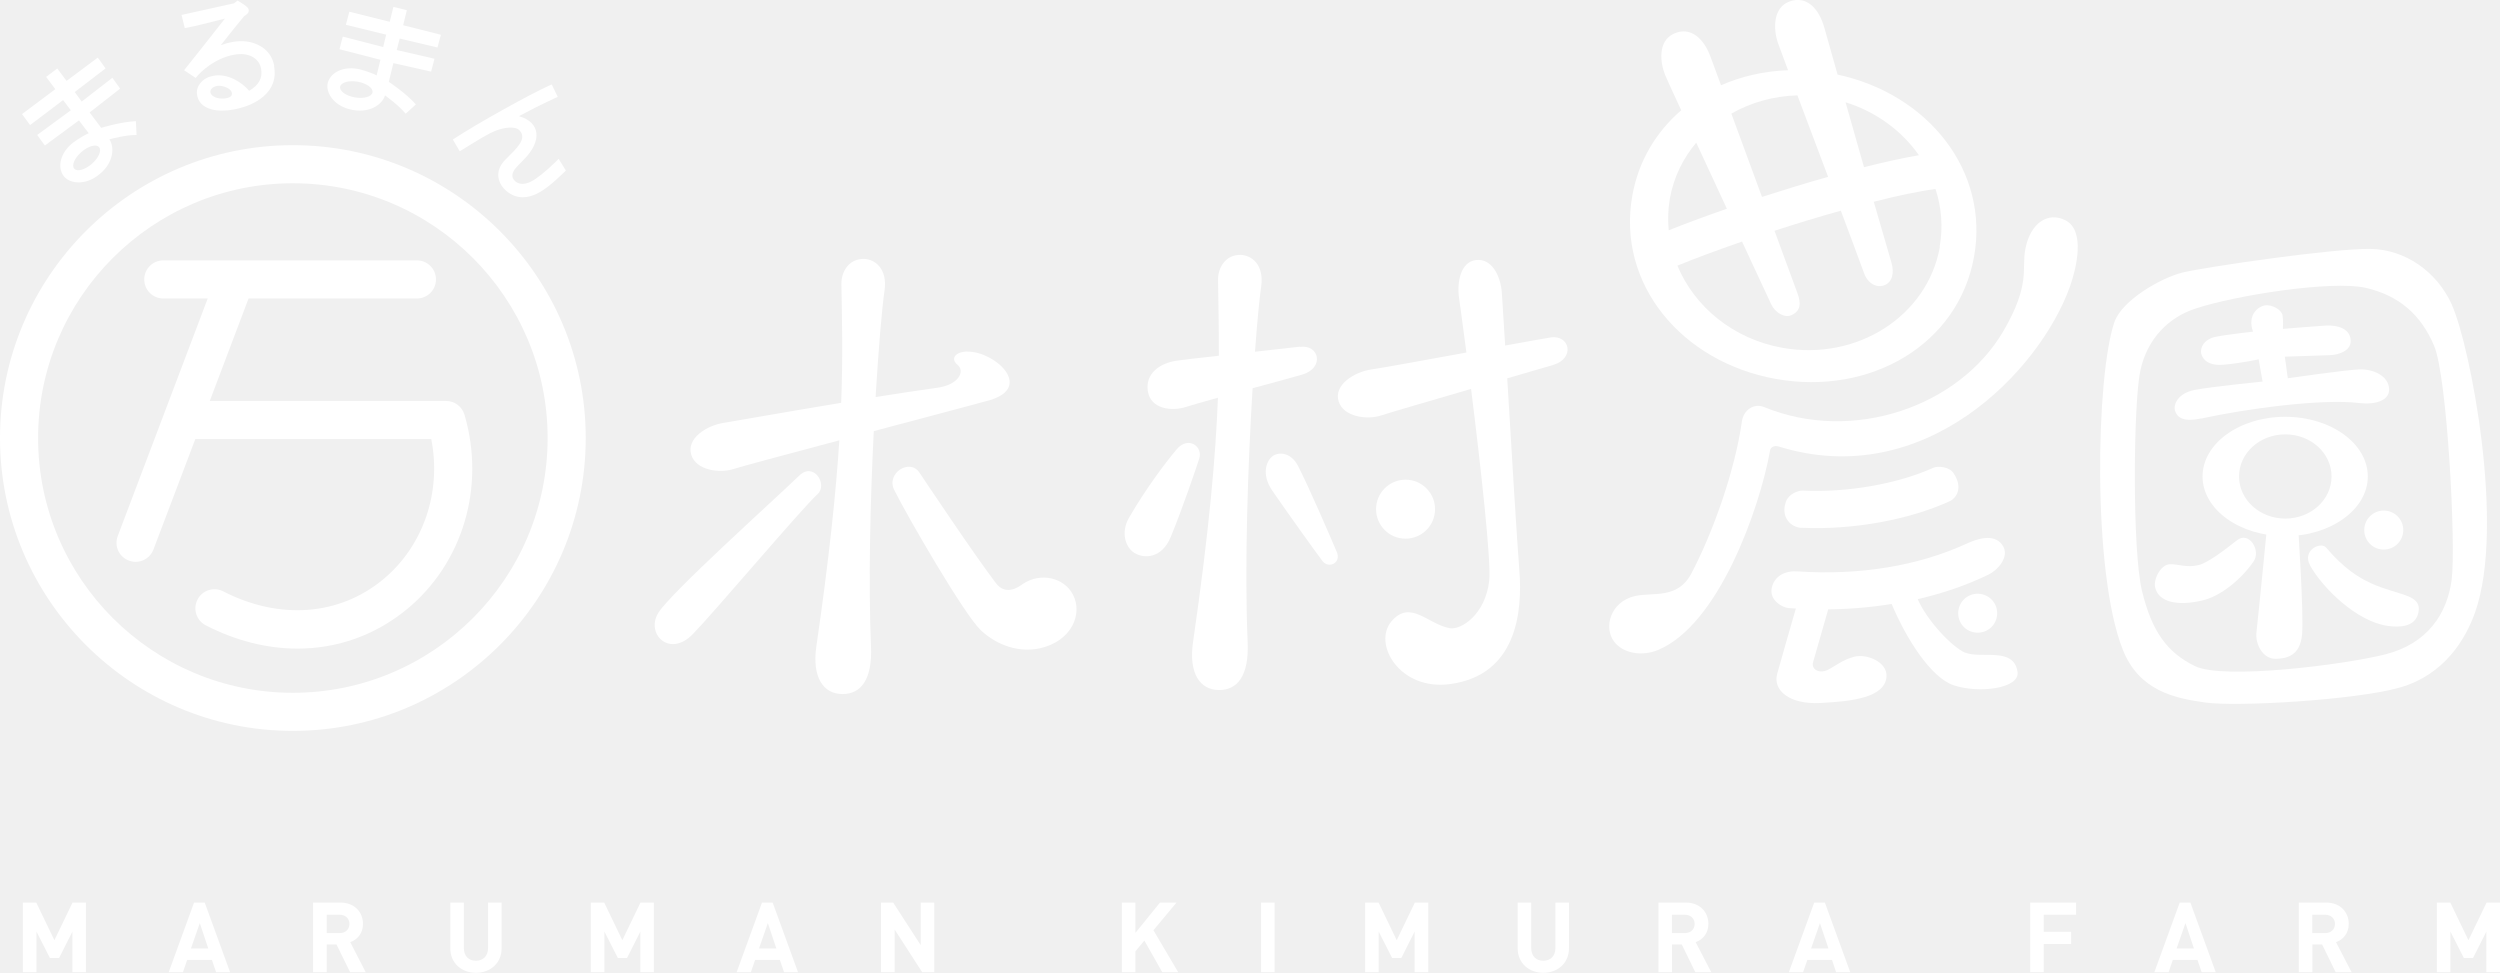
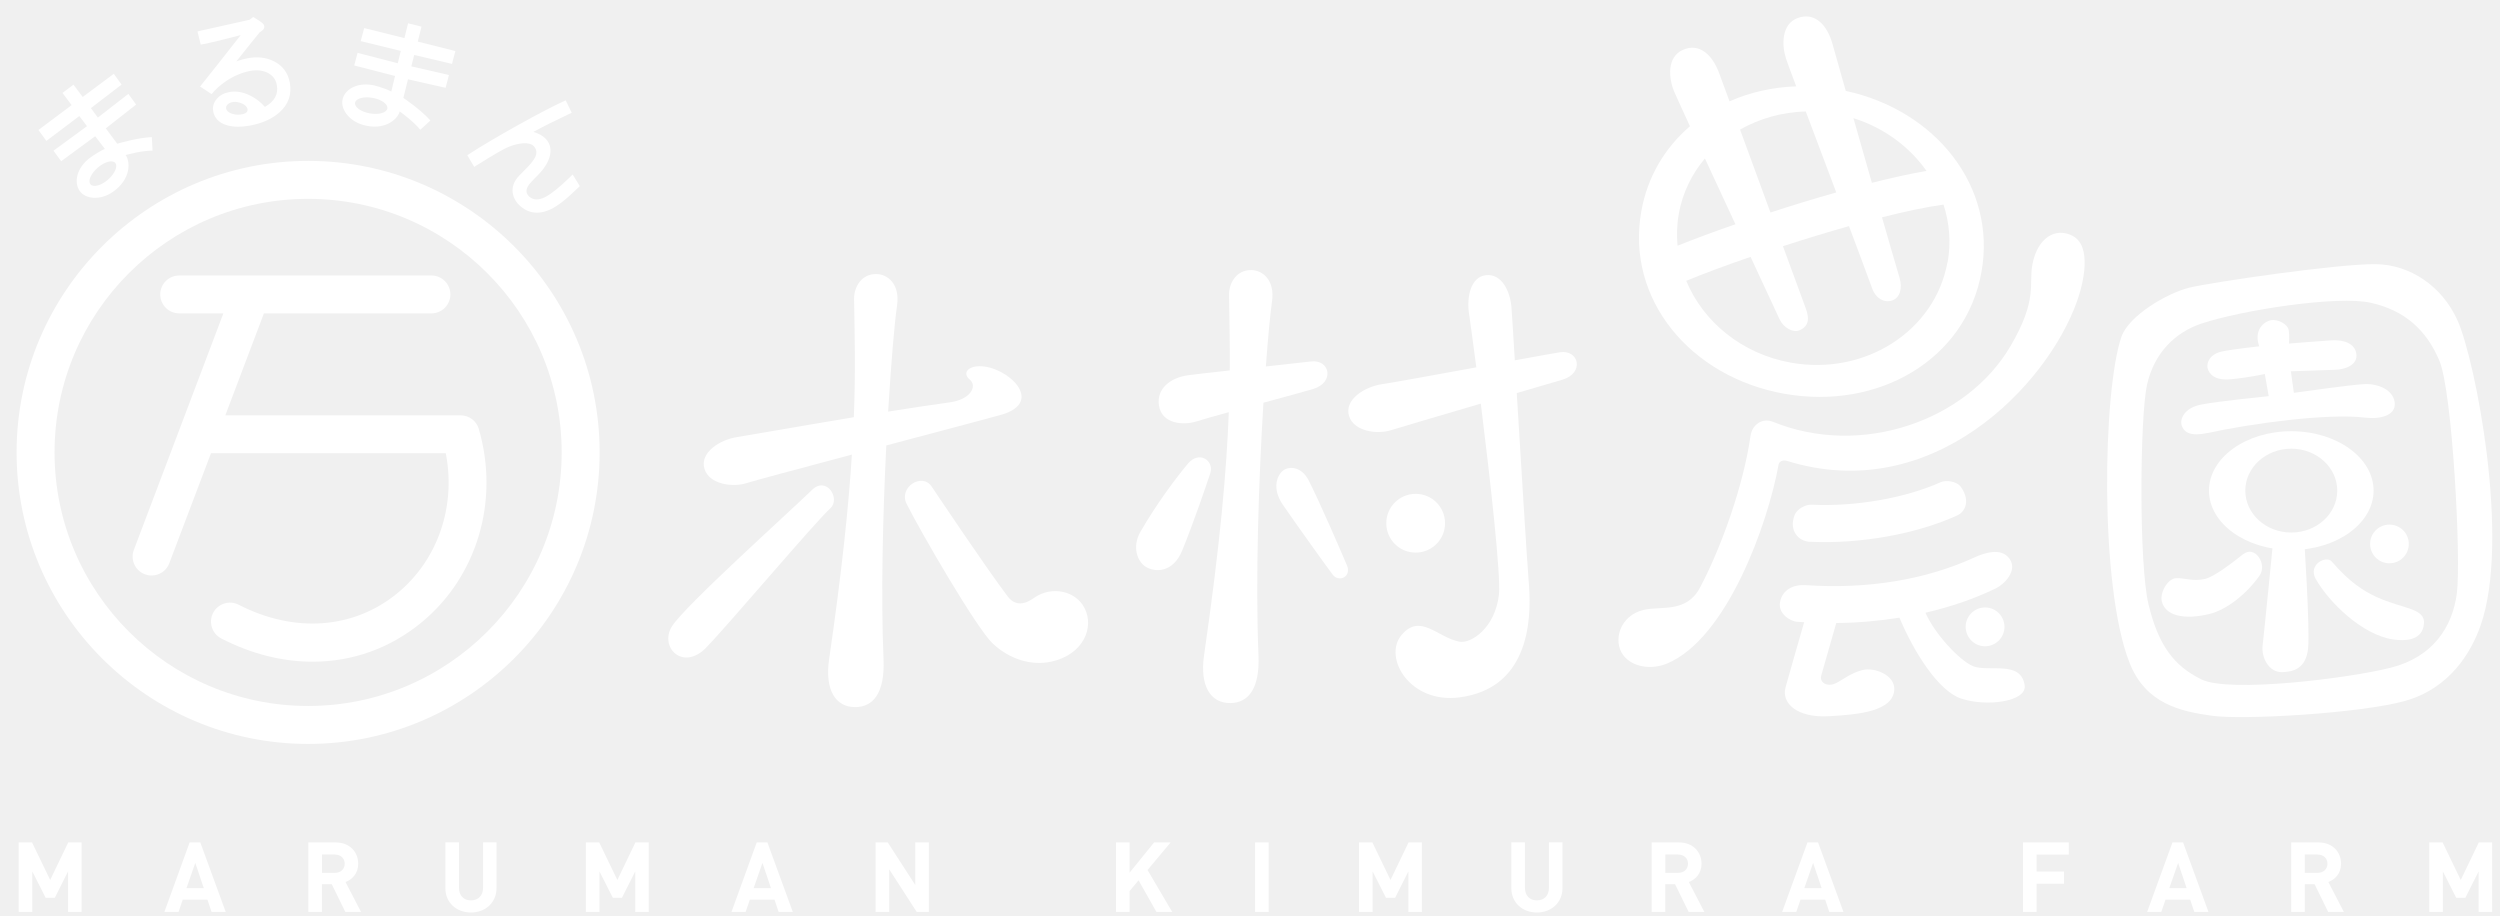
- <svg xmlns="http://www.w3.org/2000/svg" id="_レイヤー_1" data-name=" レイヤー 1" viewBox="0 0 217.85 84.77">
+ <svg xmlns="http://www.w3.org/2000/svg" id="_レイヤー_1" version="1.1" viewBox="0 0 308.9 113.18">
  <defs>
    <style>
-       .cls-1 {
+       .st0 {
        fill: #fff;
      }
    </style>
  </defs>
+   <path class="st0" d="M219,52.09c10.94,4.5,24.01-.09,29.42-9.33,3.41-5.82,2.22-7.63,2.71-10.12.63-3.24,2.81-4.58,4.92-3.52,2.48,1.25,1.39,5.85.59,8.1-3.71,10.45-17.94,25.3-35.83,19.73-.53-.17-.99.08-1.05.46-1.3,7.25-6.36,21.49-13.79,24.58-1.92.8-4.27.45-5.39-1.02-1.33-1.75-.47-4.93,2.55-5.62,2.16-.49,5.24.42,6.92-2.74,2.64-4.98,5.38-12.65,6.24-18.74.21-1.46,1.53-2.26,2.73-1.76l-.02-.02Z" />
+   <path class="st0" d="M223.63,66.95c-1.36-.06-2.63-1.34-1.9-3.28.32-.84,1.43-1.34,2.08-1.31,5.43.27,11.63-.82,16.01-2.79.58-.26,1.95-.15,2.48.61,1.33,1.92.26,3.18-.39,3.47-5.06,2.33-12.05,3.59-18.27,3.29h0Z" />
+   <path class="st0" d="M243.78,82.31c-1.66-.69-4.74-4-5.87-6.6,3.1-.72,6.04-1.72,8.73-3.03,1-.49,2.71-2.18,1.65-3.65-1.05-1.46-3.23-.66-4.36-.14-5.93,2.72-13.13,3.94-20.82,3.41-1.49-.1-2.85.54-3.16,2.05s1.31,2.42,2.09,2.48c.29.02.59.04.88.05-.67,2.34-1.92,6.65-2.3,8.05-.54,1.95,1.42,3.77,5.27,3.57s8-.63,8.17-3.27c.11-1.81-2.44-2.81-3.92-2.44-1.48.37-2.49,1.24-3.33,1.64-1.07.5-2.02-.12-1.78-.95.45-1.58,1.36-4.75,1.86-6.5,2.68-.02,5.29-.26,7.81-.66,1.79,4.29,4.82,9.05,7.6,9.99,3.14,1.06,8.16.39,7.87-1.63-.46-3.16-4.48-1.58-6.42-2.38h.03Z" />
+   <path class="st0" d="M247.67,77.57c-.06,1.32-1.19,2.34-2.51,2.28-1.32-.06-2.34-1.19-2.28-2.51s1.19-2.34,2.51-2.28c1.32.06,2.34,1.19,2.28,2.51Z" />
+   <path class="st0" d="M178.55,64.65c0,2-1.62,3.63-3.63,3.63s-3.63-1.62-3.63-3.63,1.62-3.63,3.63-3.63,3.63,1.62,3.63,3.63Z" />
+   <path class="st0" d="M297.63,67.21c0,1.32-1.07,2.39-2.39,2.39s-2.39-1.07-2.39-2.39,1.07-2.39,2.39-2.39,2.39,1.07,2.39,2.39Z" />
+   <path class="st0" d="M303.64,39.57c-1.89-4.21-5.86-6.87-10.06-6.93-4.6-.07-20.28,2.23-23.05,2.9-2.76.67-7.49,3.46-8.4,6.06-2.29,6.54-2.77,30.82,1.01,40.33,2.01,5.06,6.32,5.97,10.17,6.51,3.84.54,18.34-.29,23.87-1.84,5.53-1.55,8.15-6.01,9.3-9.25,3.75-10.57-.62-32.83-2.83-37.77h-.01ZM303.57,73.3c-.54,4.18-2.97,7.89-8.16,9.2-5.19,1.32-19.96,3.14-23.4,1.45s-5.33-4.26-6.54-9.28c-1.21-5.02-1.06-23.24-.18-27.15.88-3.91,3.48-6.46,6.72-7.54,4.99-1.66,16.86-3.51,20.97-2.56,4.11.94,6.81,3.3,8.43,7.15,1.62,3.84,2.7,24.55,2.16,28.73Z" />
+   <path class="st0" d="M272.8,53.5c5.41-1.18,14.79-2.46,19.4-1.9,1.97.24,3.73-.3,3.7-1.68-.04-1.7-2.02-2.54-3.75-2.46s-8.72,1.08-8.72,1.08l-.37-2.66s4.47-.16,5.49-.19c1.15-.03,2.81-.56,2.6-1.99-.19-1.24-1.49-1.74-3.07-1.65-1.58.1-5.25.4-5.25.4,0,0,.07-1.01-.04-1.68-.11-.67-1.28-1.35-2.15-1.21s-2.21,1.19-1.49,3.23c0,0-3.22.35-4.61.64-1.39.29-1.96,1.31-1.76,2.09.2.77.97,1.5,2.76,1.35,2.27-.2,4.3-.66,4.3-.66l.48,2.74s-6.25.62-8.35,1.04c-2.11.41-2.63,1.82-2.41,2.54.3.99,1.24,1.4,3.24.96h0Z" />
+   <path class="st0" d="M283.11,53.28c-5.61,0-10.17,3.29-10.17,7.34s4.55,7.34,10.17,7.34,10.17-3.29,10.17-7.34-4.55-7.34-10.17-7.34ZM283.11,65.8c-3.14,0-5.68-2.32-5.68-5.18s2.54-5.18,5.68-5.18,5.68,2.32,5.68,5.18-2.54,5.18-5.68,5.18Z" />
+   <path class="st0" d="M280.97,65.85s-1.21,12.38-1.4,13.9c-.18,1.52.79,3.33,2.38,3.3,1.41-.03,2.99-.42,3.24-2.97.24-2.55-.5-13.62-.5-13.62l-3.71-.61h-.01Z" />
+   <path class="st0" d="M286.16,71.58c1.61,2.84,5.72,6.87,9.53,7.43,1.55.23,3.39.09,3.76-1.58.53-2.37-2.4-2.08-5.86-3.69-1.49-.69-3.27-1.78-5.49-4.37-.65-.76-3,.35-1.95,2.22h0Z" />
+   <path class="st0" d="M277.17,68.47c-1.56,1.25-3.62,2.79-4.71,3.06-1.52.36-2.53-.15-3.59-.09-1.06.06-2.01,1.82-1.76,2.85.43,1.8,2.73,2.32,5.82,1.59,2.23-.52,4.71-2.55,6.27-4.77.97-1.39-.57-3.79-2.03-2.63h0Z" />
+   <path class="st0" d="M228.06,11.22c-.92-3.24-1.55-5.48-1.64-5.8-.66-2.35-2.19-3.96-4.28-3.2-2.06.75-1.99,3.38-1.46,5.03.09.29.56,1.55,1.26,3.42-2.93.1-5.73.74-8.24,1.85-.71-1.93-1.19-3.23-1.28-3.48-.84-2.29-2.48-3.79-4.5-2.87-2,.9-1.73,3.53-1.07,5.12.15.36.89,1.99,1.96,4.31-3.06,2.63-5.25,6.2-6.01,10.51-1.94,10.84,6.05,20.47,17.66,22.54s22.44-4.2,24.37-15.04c1.89-10.56-5.66-19.99-16.78-22.38h.01ZM238.03,21.12c-1.98.34-4.28.85-6.74,1.47-.8-2.79-1.58-5.53-2.28-7.99,3.79,1.19,6.92,3.53,9.02,6.51h0ZM223.12,13.77c1.08,2.87,2.41,6.4,3.77,10.01-2.7.76-5.47,1.61-8.13,2.48-1.3-3.55-2.65-7.21-3.76-10.25,2.4-1.36,5.18-2.16,8.12-2.24ZM207.42,26.46c.47-2.61,1.61-4.95,3.24-6.88,1.17,2.52,2.48,5.36,3.77,8.13-2.72.94-5.18,1.86-7.15,2.65-.12-1.28-.09-2.58.15-3.9h-.01ZM240.63,32.39c-1.52,8.5-10.18,14.06-19.35,12.42-6.08-1.09-10.84-5.07-12.93-10.11,2.07-.86,4.85-1.9,7.95-2.96,1.47,3.17,2.77,5.96,3.57,7.68.51,1.1,1.68,1.73,2.48,1.39,1.21-.53,1.21-1.51.77-2.71-.65-1.76-1.67-4.53-2.82-7.68,2.68-.87,5.47-1.72,8.16-2.48,1.03,2.74,2.02,5.39,2.87,7.71.48,1.29,1.55,1.8,2.48,1.47.97-.35,1.27-1.51.9-2.79-.67-2.26-1.41-4.83-2.17-7.48,2.9-.73,5.53-1.29,7.6-1.57.73,2.25.95,4.67.51,7.12h-.02Z" />
+   <path class="st0" d="M121.02,45.25c-1.46.02-2.13.87-1.19,1.66.95.79.12,2.46-2.51,2.81-2.19.3-4.83.7-7.58,1.14.37-6.11.79-11.02,1.1-13.12.38-2.67-1.19-3.86-2.54-3.88-1.84-.03-2.79,1.57-2.77,3.1.07,4.38.2,8.74-.03,14.59-6.98,1.16-13.56,2.33-14.39,2.45-2.08.3-4.7,1.89-4.06,3.95.6,1.91,3.5,2.3,5.24,1.73.76-.25,6.55-1.8,12.97-3.51-.4,6.33-1.22,14.33-2.82,25.32-.54,3.75.8,5.89,3.22,5.88,2.23,0,3.68-1.74,3.51-5.88-.34-7.95-.08-17.92.34-26.45,7-1.86,13.61-3.61,14.27-3.81,5.44-1.62.57-6.03-2.77-5.98h0Z" />
+   <path class="st0" d="M192.73,43.53c-.42.06-2.66.46-5.56.99-.21-3.43-.36-5.94-.41-6.52-.17-2.11-1.26-4.22-3.17-4-1.91.23-2.36,2.77-2.09,4.65.23,1.59.55,3.96.91,6.74-5.19.95-10.59,1.93-11.66,2.08-2.08.3-4.7,1.89-4.06,3.94.6,1.91,3.5,2.3,5.24,1.73.89-.29,6.04-1.8,11.04-3.27,1.2,9.63,2.49,21.31,2.24,23.59-.47,4.18-3.48,6.08-4.86,5.83-2.74-.51-4.86-3.59-7.18-.82-2.32,2.77,1.04,8.54,7.23,7.69,8.09-1.1,8.95-8.71,8.5-14.12-.25-3.11-.95-14.65-1.49-23.47,2.91-.85,5.2-1.52,5.66-1.66,2.71-.82,2.06-3.73-.34-3.39h0Z" />
+   <path class="st0" d="M87.26,80.02c-2.88,2.96-5.86-.07-4.22-2.65,1.65-2.58,14.24-13.87,17.3-16.84,1.8-1.75,3.53,1.09,2.28,2.25-2.07,1.91-12.55,14.35-15.37,17.24h.01Z" />
+   <path class="st0" d="M112.03,62.27c1.64,3.3,8.63,15.38,10.65,17.26,2.02,1.89,4.73,2.79,7.28,2.21,3.87-.87,5.29-4.19,4.05-6.6-1.09-2.14-4.01-2.76-6.15-1.33-.32.21-2.03,1.62-3.33-.09-2.77-3.67-8.51-12.26-9.42-13.61-1.19-1.76-4.11.1-3.09,2.15h0Z" />
+   <path class="st0" d="M161.92,44.67c-.53.07-2.84.32-5.51.61.27-3.69.55-6.56.76-8.03.38-2.67-1.19-3.86-2.54-3.88-1.84-.03-2.79,1.57-2.77,3.1.04,2.96.12,5.9.09,9.3-2.37.26-4.42.49-5.19.6-2.08.3-3.88,1.6-3.56,3.73.34,2.27,3,2.52,4.74,1.94.55-.18,2.05-.61,3.89-1.11-.26,7-1.04,16.13-3.06,30.06-.54,3.75.8,5.89,3.22,5.88,2.23,0,3.68-1.74,3.51-5.88-.4-9.5.04-21.88.61-31.23,2.87-.78,5.52-1.5,6.15-1.7,2.71-.82,2.06-3.73-.34-3.39Z" />
+   <path class="st0" d="M146.77,57.3c-1.47,1.76-3.84,4.91-5.86,8.41-1.06,1.84-.39,3.67.66,4.32,1.23.76,3.39.67,4.48-1.96,1.47-3.57,3.1-8.41,3.5-9.62.49-1.5-1.36-2.85-2.78-1.15Z" />
+   <path class="st0" d="M166.43,69.86c-.68-1.61-3.35-7.8-4.73-10.5-.88-1.72-2.37-1.77-3.11-1.26-.73.51-1.52,2.17-.08,4.27,1.67,2.43,5.58,7.89,6.18,8.66.73.94,2.34.26,1.74-1.18h0Z" />
+   <path class="st0" d="M38.07,91.92c-19.86,0-36.02-16.16-36.02-36.02S18.21,19.88,38.07,19.88s36.02,16.16,36.02,36.02-16.16,36.02-36.02,36.02ZM38.07,24.57c-17.28,0-31.33,14.05-31.33,31.33s14.05,31.33,31.33,31.33,31.33-14.05,31.33-31.33-14.05-31.33-31.33-31.33Z" />
+   <path class="st0" d="M59.17,53.01c-.29-1-1.21-1.69-2.25-1.69h-29.08l4.77-12.6h20.7c1.29,0,2.34-1.05,2.34-2.34s-1.05-2.34-2.34-2.34h-31.17c-1.29,0-2.34,1.05-2.34,2.34s1.05,2.34,2.34,2.34h5.46l-11.06,29.22c-.46,1.21.15,2.56,1.36,3.02.27.1.55.15.83.15.95,0,1.84-.58,2.19-1.52l5.15-13.59h29.01c1.28,6.53-.96,13.16-5.96,17.28-5.4,4.45-12.74,4.99-19.63,1.44-1.15-.59-2.56-.14-3.16,1.01-.59,1.15-.14,2.56,1.01,3.16,3.73,1.92,7.57,2.87,11.29,2.87,4.88,0,9.55-1.63,13.46-4.86,6.88-5.67,9.65-15.05,7.07-23.9h0Z" />
+   <path class="st0" d="M65.88,16.31c1.23-.67,2.7-1.41,4.4-2.21l.36-.17-.74-1.53-.35.16c-1.23.56-3.11,1.54-5.59,2.92-2.5,1.4-4.48,2.57-5.9,3.49l-.32.21.85,1.44.35-.22c1.96-1.22,3.28-2.01,3.95-2.27,1.07-.43,2.53-.69,3.09-.04.89,1.02-.37,2.15-1.76,3.54-1.52,1.51-.82,3.08.07,3.84.63.54,1.31.81,2.06.81.53,0,1.09-.14,1.67-.41.89-.42,2-1.29,3.39-2.65l.23-.22-.88-1.44-.36.35c-1.28,1.25-2.32,2.08-3.09,2.47-.79.37-1.42.34-1.91-.08-.62-.54-.3-1.19.11-1.67.2-.23.52-.56.95-.99,2.29-2.31,2.03-4.6-.56-5.34h-.02Z" />
+   <path class="st0" d="M18.85,18.63c0-.18-.09-1.69-.09-1.69-1.84.08-4.27.82-4.27.82l-1.42-1.9,3.75-2.94-.96-1.32-3.77,2.93-.86-1.17,3.79-2.91-.96-1.33-3.84,2.86-1.14-1.52-1.36,1.02,1.13,1.51-4.1,3.07.98,1.35,4.07-3.07.95,1.25-4.14,3.03.95,1.3,4.2-3.09,1.2,1.57c-.3.1-1.36.73-1.9,1.14-1.51,1.16-2,2.92-1.21,4.06.68.98,2.52,1.23,4.14.08,2.15-1.53,2.16-3.64,1.53-4.53.36-.09,2.03-.54,3.35-.54l-.02.02ZM13.35,22.19c-.84.73-1.81,1-2.17.59-.35-.41.05-1.33.89-2.06s1.81-1,2.17-.59c.35.41-.05,1.33-.89,2.06Z" />
+   <path class="st0" d="M55.85,7.89l.42-1.58-4.65-1.17.46-1.85-1.66-.41-.45,1.83-4.97-1.24-.43,1.61,4.95,1.21-.37,1.53-4.97-1.29-.41,1.56,5.04,1.3-.46,1.92c-.26-.17-1.43-.6-2.09-.75-1.85-.43-3.53.3-3.91,1.63-.33,1.15.64,2.73,2.56,3.26,2.54.7,4.19-.62,4.48-1.68.3.22,1.7,1.24,2.54,2.26.14-.11,1.25-1.14,1.25-1.14-1.22-1.38-3.34-2.79-3.34-2.79l.57-2.3,4.65,1.05.41-1.58-4.65-1.07.36-1.41,4.65,1.1h.02ZM45.7,14.01c-1.1-.19-1.92-.78-1.83-1.31s1.06-.81,2.16-.61c1.1.19,1.92.78,1.83,1.31-.09.53-1.06.81-2.16.61Z" />
+   <path class="st0" d="M35.79,10.14c-.22-1.15-.86-2.01-1.91-2.55-.96-.49-2.05-.62-3.25-.4-.48.09-.96.22-1.42.39,1.22-1.55,2.19-2.75,2.88-3.59.24-.14.63-.38.56-.77-.04-.23-.23-.44-1.13-.98l-.24-.14-.43.34c-.93.2-2.95.65-6.05,1.35l-.4.09.4,1.63.37-.07c.76-.14,2.26-.5,4.57-1.1-2.19,2.8-3.88,4.93-5.02,6.35l1.43.94c.43-.55,1.02-1.08,1.74-1.58.96-.65,1.97-1.08,2.98-1.28.84-.16,1.58-.08,2.19.22.64.33,1.02.82,1.14,1.5.22,1.14-.27,2.03-1.47,2.72-.49-.57-1.09-1.04-1.79-1.39-.91-.46-1.8-.6-2.64-.44-.63.12-1.14.4-1.5.83-.41.45-.57.99-.45,1.57.11.6.52,1.39,1.78,1.72.4.11.83.16,1.31.16.45,0,.92-.05,1.43-.14,1.53-.29,2.75-.83,3.64-1.62,1.14-.99,1.57-2.25,1.29-3.74v-.02ZM29.01,14.13c-.59-.09-1.07-.39-1.08-.8-.01-.49.68-.86,1.43-.71.97.2,1.35.72,1.2,1.12-.14.37-.95.49-1.55.4h0Z" />
  <g>
-     <path class="cls-1" d="M153.72,35.47c7.75,3.19,17.02-.06,20.85-6.61,2.41-4.13,1.57-5.41,1.92-7.17.45-2.3,1.99-3.25,3.48-2.5,1.76.88.98,4.14.42,5.74-2.63,7.4-12.71,17.92-25.39,13.98-.38-.12-.7.05-.75.32-.92,5.14-4.5,15.22-9.77,17.41-1.36.57-3.03.32-3.82-.72-.95-1.24-.33-3.49,1.81-3.98,1.53-.35,3.71.3,4.9-1.94,1.87-3.53,3.81-8.96,4.42-13.28.15-1.03,1.08-1.6,1.93-1.25h0Z" />
-     <path class="cls-1" d="M156.99,46c-.96-.05-1.86-.95-1.35-2.32.22-.6,1.01-.95,1.47-.93,3.84.19,8.24-.58,11.34-1.98.41-.19,1.38-.1,1.76.43.94,1.36.18,2.25-.28,2.46-3.59,1.65-8.53,2.54-12.95,2.33h.01Z" />
-     <path class="cls-1" d="M171.27,56.89c-1.17-.49-3.36-2.83-4.16-4.68,2.2-.51,4.28-1.22,6.19-2.15.71-.34,1.92-1.55,1.17-2.59s-2.29-.47-3.09-.1c-4.2,1.93-9.3,2.79-14.75,2.42-1.05-.07-2.02.38-2.24,1.45s.93,1.71,1.48,1.75c.21.02.42.03.62.04-.48,1.66-1.36,4.71-1.63,5.7-.38,1.38,1.01,2.67,3.74,2.53,2.73-.14,5.67-.45,5.79-2.31.08-1.28-1.73-1.99-2.78-1.73-1.05.26-1.76.88-2.36,1.16-.76.36-1.43-.08-1.26-.67.32-1.12.96-3.37,1.32-4.61,1.9-.02,3.75-.18,5.53-.47,1.27,3.04,3.42,6.41,5.39,7.08,2.22.75,5.78.28,5.58-1.15-.32-2.24-3.18-1.12-4.55-1.69v.02Z" />
-     <path class="cls-1" d="M174.03,53.52c-.04.94-.84,1.66-1.78,1.61-.94-.04-1.66-.84-1.61-1.78s.84-1.66,1.78-1.61,1.66.84,1.61,1.78Z" />
-     <path class="cls-1" d="M125.05,44.37c0,1.42-1.15,2.57-2.57,2.57s-2.57-1.15-2.57-2.57,1.15-2.57,2.57-2.57,2.57,1.15,2.57,2.57Z" />
-     <path class="cls-1" d="M209.42,46.19c0,.94-.76,1.7-1.7,1.7s-1.7-.76-1.7-1.7.76-1.7,1.7-1.7,1.7.76,1.7,1.7Z" />
-     <path class="cls-1" d="M213.68,26.6c-1.34-2.99-4.15-4.87-7.13-4.91-3.26-.05-14.37,1.58-16.33,2.05-1.96.48-5.31,2.45-5.96,4.3-1.62,4.63-1.96,21.84.72,28.57,1.42,3.58,4.48,4.23,7.2,4.61s12.99-.2,16.91-1.3,5.78-4.26,6.59-6.56c2.65-7.49-.44-23.26-2.01-26.76h.01ZM213.64,50.5c-.38,2.96-2.1,5.59-5.78,6.52s-14.14,2.22-16.58,1.03c-2.44-1.19-3.77-3.02-4.63-6.57-.86-3.56-.75-16.47-.13-19.24.62-2.77,2.47-4.58,4.76-5.34,3.54-1.18,11.94-2.48,14.86-1.82,2.91.67,4.83,2.34,5.97,5.06,1.15,2.72,1.91,17.39,1.53,20.35h0Z" />
-     <path class="cls-1" d="M191.83,36.47c3.83-.84,10.48-1.75,13.74-1.35,1.39.17,2.64-.21,2.62-1.19-.03-1.2-1.43-1.8-2.65-1.74-1.23.06-6.18.77-6.18.77l-.26-1.88s3.17-.11,3.89-.13c.82-.02,1.99-.4,1.84-1.41-.13-.88-1.06-1.23-2.18-1.17-1.12.07-3.72.29-3.72.29,0,0,.05-.72-.03-1.19-.08-.47-.91-.95-1.52-.86-.62.1-1.57.84-1.05,2.29,0,0-2.28.25-3.26.45s-1.39.93-1.25,1.48.69,1.06,1.95.95c1.61-.14,3.05-.47,3.05-.47l.34,1.94s-4.43.44-5.92.73-1.86,1.29-1.71,1.8c.21.7.88.99,2.3.68h0Z" />
-     <path class="cls-1" d="M199.13,36.32c-3.98,0-7.2,2.33-7.2,5.2s3.23,5.2,7.2,5.2,7.2-2.33,7.2-5.2-3.22-5.2-7.2-5.2ZM199.14,45.19c-2.22,0-4.03-1.64-4.03-3.67s1.8-3.67,4.03-3.67,4.03,1.64,4.03,3.67-1.8,3.67-4.03,3.67Z" />
-     <path class="cls-1" d="M197.62,45.22s-.86,8.77-.99,9.85c-.13,1.07.56,2.36,1.68,2.34,1-.02,2.12-.3,2.29-2.1.17-1.81-.36-9.65-.36-9.65l-2.63-.43h.01Z" />
-     <path class="cls-1" d="M201.3,49.28c1.14,2.01,4.06,4.87,6.76,5.26,1.1.16,2.4.07,2.67-1.12.38-1.68-1.7-1.48-4.15-2.61-1.06-.49-2.32-1.26-3.89-3.1-.46-.54-2.13.25-1.38,1.57h0Z" />
-     <path class="cls-1" d="M194.93,47.08c-1.11.88-2.57,1.98-3.34,2.16-1.08.26-1.79-.11-2.54-.07s-1.42,1.29-1.25,2.02c.3,1.28,1.93,1.65,4.13,1.13,1.58-.37,3.34-1.81,4.44-3.38.69-.99-.41-2.69-1.44-1.86h0Z" />
-     <path class="cls-1" d="M160.13,6.51c-.65-2.3-1.1-3.89-1.16-4.11-.47-1.66-1.55-2.81-3.03-2.27-1.46.53-1.41,2.4-1.03,3.56.07.21.4,1.1.9,2.43-2.08.07-4.06.53-5.84,1.31-.5-1.37-.84-2.29-.91-2.47-.59-1.62-1.76-2.68-3.19-2.03-1.42.64-1.22,2.5-.76,3.63.1.25.63,1.41,1.39,3.05-2.17,1.87-3.72,4.4-4.26,7.44-1.37,7.68,4.29,14.5,12.51,15.97,8.22,1.47,15.9-2.98,17.27-10.66,1.34-7.48-4.01-14.16-11.89-15.86h0ZM167.2,13.53c-1.41.24-3.03.6-4.77,1.04-.57-1.98-1.12-3.92-1.61-5.66,2.69.84,4.91,2.5,6.39,4.61h0ZM156.63,8.32c.77,2.03,1.71,4.53,2.67,7.09-1.91.54-3.87,1.14-5.76,1.75-.92-2.51-1.88-5.11-2.67-7.26,1.7-.97,3.67-1.53,5.75-1.59h0ZM145.51,17.31c.33-1.85,1.14-3.5,2.3-4.88.83,1.79,1.76,3.8,2.67,5.76-1.93.67-3.67,1.32-5.07,1.88-.08-.91-.06-1.83.1-2.76ZM169.04,21.51c-1.07,6.02-7.21,9.96-13.71,8.8-4.31-.77-7.68-3.59-9.16-7.16,1.47-.61,3.44-1.34,5.63-2.1,1.04,2.24,1.96,4.22,2.53,5.44.36.78,1.19,1.23,1.76.98.86-.38.85-1.07.54-1.92-.46-1.25-1.18-3.21-2-5.44,1.9-.62,3.87-1.22,5.78-1.75.73,1.94,1.43,3.82,2.03,5.46.34.91,1.1,1.28,1.75,1.04.69-.24.9-1.07.63-1.98-.47-1.6-1-3.42-1.54-5.3,2.05-.52,3.92-.92,5.38-1.11.52,1.59.67,3.31.36,5.04h.02Z" />
-     <path class="cls-1" d="M84.29,30.63c-1.03.02-1.51.62-.84,1.17.67.56.08,1.74-1.78,1.99-1.55.21-3.42.5-5.37.81.26-4.33.56-7.81.78-9.29.27-1.89-.84-2.73-1.8-2.75-1.3-.02-1.98,1.11-1.96,2.2.05,3.11.14,6.19-.02,10.34-4.95.82-9.61,1.65-10.19,1.74-1.48.21-3.33,1.34-2.87,2.8.42,1.35,2.48,1.63,3.71,1.22.54-.18,4.64-1.28,9.19-2.49-.29,4.48-.87,10.15-2,17.94-.39,2.66.57,4.17,2.28,4.17,1.58,0,2.61-1.23,2.48-4.17-.24-5.63-.06-12.7.24-18.74,4.96-1.32,9.64-2.56,10.11-2.7,3.85-1.15.41-4.27-1.96-4.23h0Z" />
-     <path class="cls-1" d="M135.1,29.41c-.3.04-1.89.33-3.94.7-.15-2.43-.26-4.21-.29-4.62-.12-1.49-.89-2.99-2.25-2.83s-1.67,1.96-1.48,3.29c.16,1.13.39,2.81.64,4.77-3.68.67-7.5,1.37-8.26,1.47-1.48.21-3.33,1.34-2.87,2.79.42,1.35,2.48,1.63,3.71,1.22.63-.21,4.28-1.28,7.83-2.31.85,6.82,1.77,15.1,1.58,16.72-.34,2.96-2.47,4.31-3.44,4.13-1.94-.36-3.44-2.54-5.09-.58-1.64,1.96.74,6.05,5.13,5.45,5.73-.78,6.34-6.17,6.02-10.01-.18-2.2-.68-10.38-1.05-16.63,2.06-.6,3.68-1.07,4.01-1.17,1.92-.58,1.46-2.64-.24-2.4h0Z" />
-     <path class="cls-1" d="M60.37,55.26c-2.04,2.1-4.15-.05-2.99-1.88,1.17-1.83,10.09-9.83,12.26-11.93,1.27-1.24,2.5.77,1.62,1.59-1.47,1.35-8.89,10.16-10.89,12.22Z" />
-     <path class="cls-1" d="M77.92,42.69c1.16,2.34,6.12,10.89,7.55,12.23s3.35,1.97,5.16,1.57c2.74-.62,3.75-2.97,2.87-4.67-.78-1.51-2.84-1.96-4.36-.94-.22.15-1.44,1.15-2.36-.07-1.97-2.6-6.03-8.69-6.67-9.64-.84-1.25-2.91.07-2.19,1.52Z" />
-     <path class="cls-1" d="M113.27,30.21c-.38.05-2.01.23-3.91.44.19-2.62.39-4.65.54-5.69.27-1.89-.84-2.73-1.8-2.75-1.3-.02-1.98,1.11-1.96,2.2.03,2.09.08,4.18.07,6.59-1.68.18-3.13.35-3.67.43-1.48.21-2.75,1.13-2.52,2.64.24,1.61,2.13,1.79,3.36,1.38.39-.13,1.45-.43,2.75-.79-.19,4.96-.74,11.43-2.17,21.3-.39,2.66.57,4.17,2.28,4.17,1.58,0,2.61-1.23,2.48-4.17-.29-6.73.03-15.5.43-22.13,2.03-.55,3.91-1.06,4.36-1.2,1.92-.58,1.46-2.64-.24-2.4v-.02Z" />
-     <path class="cls-1" d="M102.53,39.16c-1.04,1.24-2.72,3.48-4.15,5.96-.75,1.3-.28,2.6.47,3.06.87.54,2.4.47,3.17-1.39,1.04-2.53,2.2-5.96,2.48-6.82.35-1.06-.96-2.02-1.97-.81Z" />
-     <path class="cls-1" d="M116.47,48.06c-.48-1.14-2.37-5.53-3.35-7.44-.62-1.22-1.68-1.25-2.2-.89s-1.07,1.54-.05,3.03c1.18,1.72,3.95,5.59,4.38,6.14.52.67,1.66.18,1.23-.83h-.01Z" />
-     <path class="cls-1" d="M25.52,63.69C11.45,63.69,0,52.24,0,38.17S11.45,12.65,25.52,12.65s25.52,11.45,25.52,25.52-11.45,25.52-25.52,25.52ZM25.52,15.97c-12.24,0-22.2,9.96-22.2,22.2s9.96,22.2,22.2,22.2,22.2-9.96,22.2-22.2-9.96-22.2-22.2-22.2Z" />
-     <path class="cls-1" d="M40.47,36.13c-.21-.71-.86-1.19-1.59-1.19h-20.6l3.38-8.93h14.67c.92,0,1.66-.74,1.66-1.66s-.74-1.66-1.66-1.66H14.23c-.92,0-1.66.74-1.66,1.66s.74,1.66,1.66,1.66h3.87l-7.84,20.7c-.33.86.11,1.82.97,2.14.19.07.39.11.59.11.67,0,1.3-.41,1.55-1.07l3.65-9.63h20.56c.91,4.62-.68,9.33-4.22,12.25-3.82,3.15-9.03,3.53-13.91,1.02-.82-.42-1.82-.1-2.24.72s-.1,1.82.72,2.24c2.64,1.36,5.36,2.03,8,2.03,3.46,0,6.77-1.16,9.54-3.44,4.87-4.02,6.84-10.66,5.01-16.93v-.02Z" />
-     <path class="cls-1" d="M45.22,10.12c.87-.47,1.91-1,3.12-1.56l.26-.12-.52-1.08-.25.11c-.87.4-2.2,1.09-3.96,2.07-1.77.99-3.18,1.82-4.18,2.47l-.23.15.6,1.02.25-.15c1.39-.87,2.33-1.42,2.8-1.61.76-.3,1.79-.49,2.19-.03.63.72-.26,1.53-1.25,2.51-1.08,1.07-.58,2.18.05,2.72.44.38.93.57,1.46.57.38,0,.77-.1,1.18-.29.63-.3,1.42-.91,2.41-1.88l.16-.16-.63-1.02-.25.25c-.9.88-1.64,1.47-2.19,1.75-.56.26-1.01.24-1.35-.05-.44-.38-.21-.85.08-1.18.14-.16.37-.39.67-.7,1.63-1.63,1.44-3.26-.4-3.78h-.02Z" />
-     <path class="cls-1" d="M11.9,11.76c0-.13-.06-1.2-.06-1.2-1.3.05-3.02.58-3.02.58l-1.01-1.34,2.66-2.08-.68-.94-2.67,2.07-.61-.83,2.69-2.06-.68-.94-2.72,2.03-.81-1.08-.97.73.8,1.07-2.9,2.17.7.96,2.88-2.18.67.89-2.93,2.15.67.92,2.97-2.19.85,1.12c-.21.07-.97.52-1.35.81-1.07.82-1.42,2.07-.86,2.88.48.69,1.78.87,2.93.05,1.53-1.08,1.53-2.58,1.08-3.21.26-.07,1.44-.38,2.37-.38ZM8,14.28c-.6.52-1.28.71-1.53.42s.03-.94.63-1.46,1.28-.71,1.53-.42-.03.94-.63,1.46Z" />
-     <path class="cls-1" d="M38.12,4.15l.3-1.12-3.29-.83.32-1.31-1.17-.29-.32,1.3-3.52-.88-.3,1.14,3.51.86-.26,1.08-3.52-.91-.29,1.1,3.57.92-.33,1.36c-.19-.12-1.01-.42-1.48-.53-1.31-.31-2.5.21-2.77,1.15-.23.81.45,1.93,1.81,2.31,1.8.5,2.97-.44,3.17-1.19.21.16,1.21.88,1.8,1.6.1-.08.89-.81.89-.81-.86-.98-2.36-1.97-2.36-1.97l.4-1.63,3.29.74.29-1.12-3.29-.76.26-1,3.3.78h0ZM30.93,8.49c-.78-.14-1.36-.55-1.29-.93.07-.38.75-.57,1.53-.44.78.14,1.36.55,1.29.93s-.75.57-1.53.44Z" />
-     <path class="cls-1" d="M23.9,5.75c-.15-.82-.61-1.43-1.35-1.81-.68-.34-1.45-.44-2.3-.28-.34.06-.68.16-1.01.28.86-1.1,1.55-1.95,2.04-2.54.17-.1.45-.27.39-.55-.03-.16-.16-.31-.8-.7l-.17-.1-.31.24c-.66.14-2.09.46-4.29.95l-.28.06.28,1.15.26-.05c.54-.1,1.6-.36,3.24-.78-1.55,1.98-2.75,3.49-3.56,4.5l1.01.67c.31-.39.72-.76,1.23-1.12.68-.46,1.39-.77,2.11-.9.6-.11,1.12-.06,1.55.15.45.24.72.58.81,1.06.15.81-.19,1.44-1.04,1.93-.35-.4-.77-.74-1.27-.99-.64-.32-1.27-.43-1.87-.31-.45.08-.81.28-1.07.59-.29.32-.4.7-.32,1.11.08.43.37.99,1.26,1.22.28.08.59.11.93.11.32,0,.65-.03,1.01-.1,1.08-.21,1.95-.59,2.58-1.14.81-.7,1.12-1.59.92-2.65h.02ZM19.1,8.57c-.42-.06-.76-.28-.77-.57,0-.35.48-.61,1.01-.5.69.14.96.51.85.79-.1.26-.68.34-1.1.28h.01Z" />
-   </g>
-   <g>
-     <path class="cls-1" d="M6.31,84.72v-3.54l-1.16,2.3h-.8l-1.17-2.3v3.54h-1.19v-6.07h1.17l1.58,3.28,1.58-3.28h1.17v6.07h-1.18Z" />
-     <path class="cls-1" d="M18.83,84.72l-.36-1.07h-2.16l-.37,1.07h-1.24l2.21-6.07h.93l2.21,6.07h-1.24.02ZM17.41,80.44l-.77,2.21h1.51l-.74-2.21Z" />
-     <path class="cls-1" d="M30.51,84.72l-1.19-2.42h-.85v2.42h-1.19v-6.07h2.38c1.24,0,1.97.84,1.97,1.86,0,.85-.52,1.38-1.11,1.59l1.35,2.62h-1.37.01ZM29.59,79.71h-1.12v1.6h1.12c.52,0,.86-.33.86-.8s-.34-.8-.86-.8Z" />
-     <path class="cls-1" d="M41.47,84.77c-1.24,0-2.23-.84-2.23-2.13v-3.99h1.18v3.95c0,.7.41,1.12,1.05,1.12s1.06-.42,1.06-1.12v-3.95h1.18v3.99c0,1.29-.99,2.13-2.23,2.13h-.01Z" />
-     <path class="cls-1" d="M55.8,84.72v-3.54l-1.16,2.3h-.8l-1.17-2.3v3.54h-1.19v-6.07h1.17l1.58,3.28,1.58-3.28h1.17v6.07h-1.18Z" />
-     <path class="cls-1" d="M68.32,84.72l-.36-1.07h-2.16l-.37,1.07h-1.24l2.21-6.07h.93l2.21,6.07h-1.24.02ZM66.91,80.44l-.77,2.21h1.51s-.74-2.21-.74-2.21Z" />
-     <path class="cls-1" d="M80.36,84.72l-2.4-3.72v3.72h-1.19v-6.07h1.06l2.4,3.71v-3.71h1.18v6.07h-1.06.01Z" />
-     <path class="cls-1" d="M101.28,84.72l-1.56-2.76-.78.94v1.82h-1.18v-6.07h1.18v2.64l2.14-2.64h1.44l-2.01,2.41,2.16,3.66h-1.39Z" />
-     <path class="cls-1" d="M109.89,84.72v-6.07h1.18v6.07h-1.18Z" />
-     <path class="cls-1" d="M123.27,84.72v-3.54l-1.16,2.3h-.8l-1.17-2.3v3.54h-1.18v-6.07h1.17l1.58,3.28,1.58-3.28h1.17v6.07h-1.19Z" />
-     <path class="cls-1" d="M134.48,84.77c-1.24,0-2.23-.84-2.23-2.13v-3.99h1.18v3.95c0,.7.41,1.12,1.05,1.12s1.06-.42,1.06-1.12v-3.95h1.18v3.99c0,1.29-.99,2.13-2.23,2.13h0Z" />
-     <path class="cls-1" d="M147.73,84.72l-1.18-2.42h-.85v2.42h-1.18v-6.07h2.38c1.24,0,1.97.84,1.97,1.86,0,.85-.52,1.38-1.11,1.59l1.36,2.62h-1.39ZM146.81,79.71h-1.12v1.6h1.12c.52,0,.86-.33.86-.8s-.34-.8-.86-.8Z" />
-     <path class="cls-1" d="M160,84.72l-.36-1.07h-2.15l-.37,1.07h-1.24l2.21-6.07h.93l2.21,6.07h-1.24,0ZM158.59,80.44l-.77,2.21h1.51l-.74-2.21h0Z" />
-     <path class="cls-1" d="M178.09,79.71v1.49h2.39v1.06h-2.39v2.46h-1.18v-6.07h4v1.06h-2.82Z" />
-     <path class="cls-1" d="M191.85,84.72l-.36-1.07h-2.15l-.37,1.07h-1.24l2.21-6.07h.93l2.21,6.07h-1.24,0ZM190.44,80.44l-.77,2.21h1.51l-.74-2.21h0Z" />
-     <path class="cls-1" d="M203.53,84.72l-1.18-2.42h-.85v2.42h-1.18v-6.07h2.38c1.24,0,1.97.84,1.97,1.86,0,.85-.52,1.38-1.11,1.59l1.36,2.62h-1.39ZM202.61,79.71h-1.12v1.6h1.12c.52,0,.86-.33.86-.8s-.34-.8-.86-.8Z" />
-     <path class="cls-1" d="M216.66,84.72v-3.54l-1.16,2.3h-.8l-1.17-2.3v3.54h-1.18v-6.07h1.17l1.58,3.28,1.58-3.28h1.17v6.07h-1.19Z" />
+     <path class="st0" d="M8.41,112.68v-5.01l-1.64,3.26h-1.13l-1.65-3.26v5.01h-1.68v-8.59h1.65l2.24,4.64,2.23-4.64h1.65v8.59h-1.68.01Z" />
+     <path class="st0" d="M26.14,112.68l-.51-1.52h-3.05l-.52,1.52h-1.75l3.12-8.59h1.32l3.14,8.59s-1.75,0-1.75,0ZM24.13,106.62l-1.09,3.12h2.14l-1.05-3.12Z" />
+     <path class="st0" d="M42.67,112.68l-1.68-3.43h-1.21v3.43h-1.68v-8.59h3.37c1.75,0,2.79,1.19,2.79,2.63,0,1.21-.74,1.95-1.57,2.26l1.92,3.7s-1.94,0-1.94,0ZM41.37,105.58h-1.58v2.27h1.58c.74,0,1.22-.47,1.22-1.13s-.48-1.13-1.22-1.13h0Z" />
+     <path class="st0" d="M58.19,112.75c-1.76,0-3.16-1.19-3.16-3.02v-5.65h1.68v5.59c0,.99.58,1.58,1.48,1.58s1.5-.59,1.5-1.58v-5.59h1.66v5.65c0,1.82-1.4,3.02-3.16,3.02Z" />
+     <path class="st0" d="M78.49,112.68v-5.01l-1.64,3.26h-1.13l-1.65-3.26v5.01h-1.68v-8.59h1.65l2.24,4.64,2.23-4.64h1.65v8.59h-1.68,0Z" />
+     <path class="st0" d="M96.21,112.68l-.51-1.52h-3.05l-.52,1.52h-1.75l3.12-8.59h1.32l3.14,8.59s-1.75,0-1.75,0ZM94.21,106.62l-1.09,3.12h2.14l-1.05-3.12Z" />
+     <path class="st0" d="M113.27,112.68l-3.4-5.27v5.27h-1.68v-8.59h1.5l3.4,5.26v-5.26h1.68v8.59s-1.5,0-1.5,0Z" />
+     <path class="st0" d="M142.89,112.68l-2.21-3.91-1.11,1.33v2.58h-1.68v-8.59h1.68v3.74l3.03-3.74h2.04l-2.85,3.41,3.05,5.18h-1.95,0Z" />
+     <path class="st0" d="M155.08,112.68v-8.59h1.68v8.59s-1.68,0-1.68,0Z" />
+     <path class="st0" d="M174.02,112.68v-5.01l-1.64,3.26h-1.13l-1.65-3.26v5.01h-1.68v-8.59h1.65l2.24,4.64,2.23-4.64h1.65v8.59h-1.68,0Z" />
+     <path class="st0" d="M189.9,112.75c-1.76,0-3.16-1.19-3.16-3.02v-5.65h1.68v5.59c0,.99.58,1.58,1.48,1.58s1.49-.59,1.49-1.58v-5.59h1.67v5.65c0,1.82-1.4,3.02-3.16,3.02h0Z" />
+     <path class="st0" d="M208.65,112.68l-1.68-3.43h-1.21v3.43h-1.68v-8.59h3.37c1.75,0,2.79,1.19,2.79,2.63,0,1.21-.73,1.95-1.57,2.26l1.92,3.7h-1.94,0ZM207.35,105.58h-1.58v2.27h1.58c.74,0,1.22-.47,1.22-1.13s-.48-1.13-1.22-1.13h0Z" />
+     <path class="st0" d="M226.03,112.68l-.51-1.52h-3.05l-.52,1.52h-1.75l3.13-8.59h1.31l3.14,8.59s-1.75,0-1.75,0ZM224.03,106.62l-1.09,3.12h2.14l-1.05-3.12Z" />
+     <path class="st0" d="M251.64,105.58v2.11h3.39v1.5h-3.39v3.49h-1.68v-8.59h5.66v1.5h-3.98Z" />
+     <path class="st0" d="M271.13,112.68l-.51-1.52h-3.05l-.52,1.52h-1.75l3.13-8.59h1.31l3.14,8.59h-1.75ZM269.13,106.62l-1.09,3.12h2.14l-1.05-3.12h0Z" />
+     <path class="st0" d="M287.67,112.68l-1.68-3.43h-1.21v3.43h-1.68v-8.59h3.37c1.75,0,2.79,1.19,2.79,2.63,0,1.21-.73,1.95-1.57,2.26l1.92,3.7h-1.94ZM286.36,105.58h-1.58v2.27h1.58c.74,0,1.22-.47,1.22-1.13s-.48-1.13-1.22-1.13h0Z" />
+     <path class="st0" d="M306.26,112.68v-5.01l-1.64,3.26h-1.13l-1.65-3.26v5.01h-1.68v-8.59h1.65l2.24,4.64,2.23-4.64h1.65v8.59h-1.68.01Z" />
  </g>
</svg>
